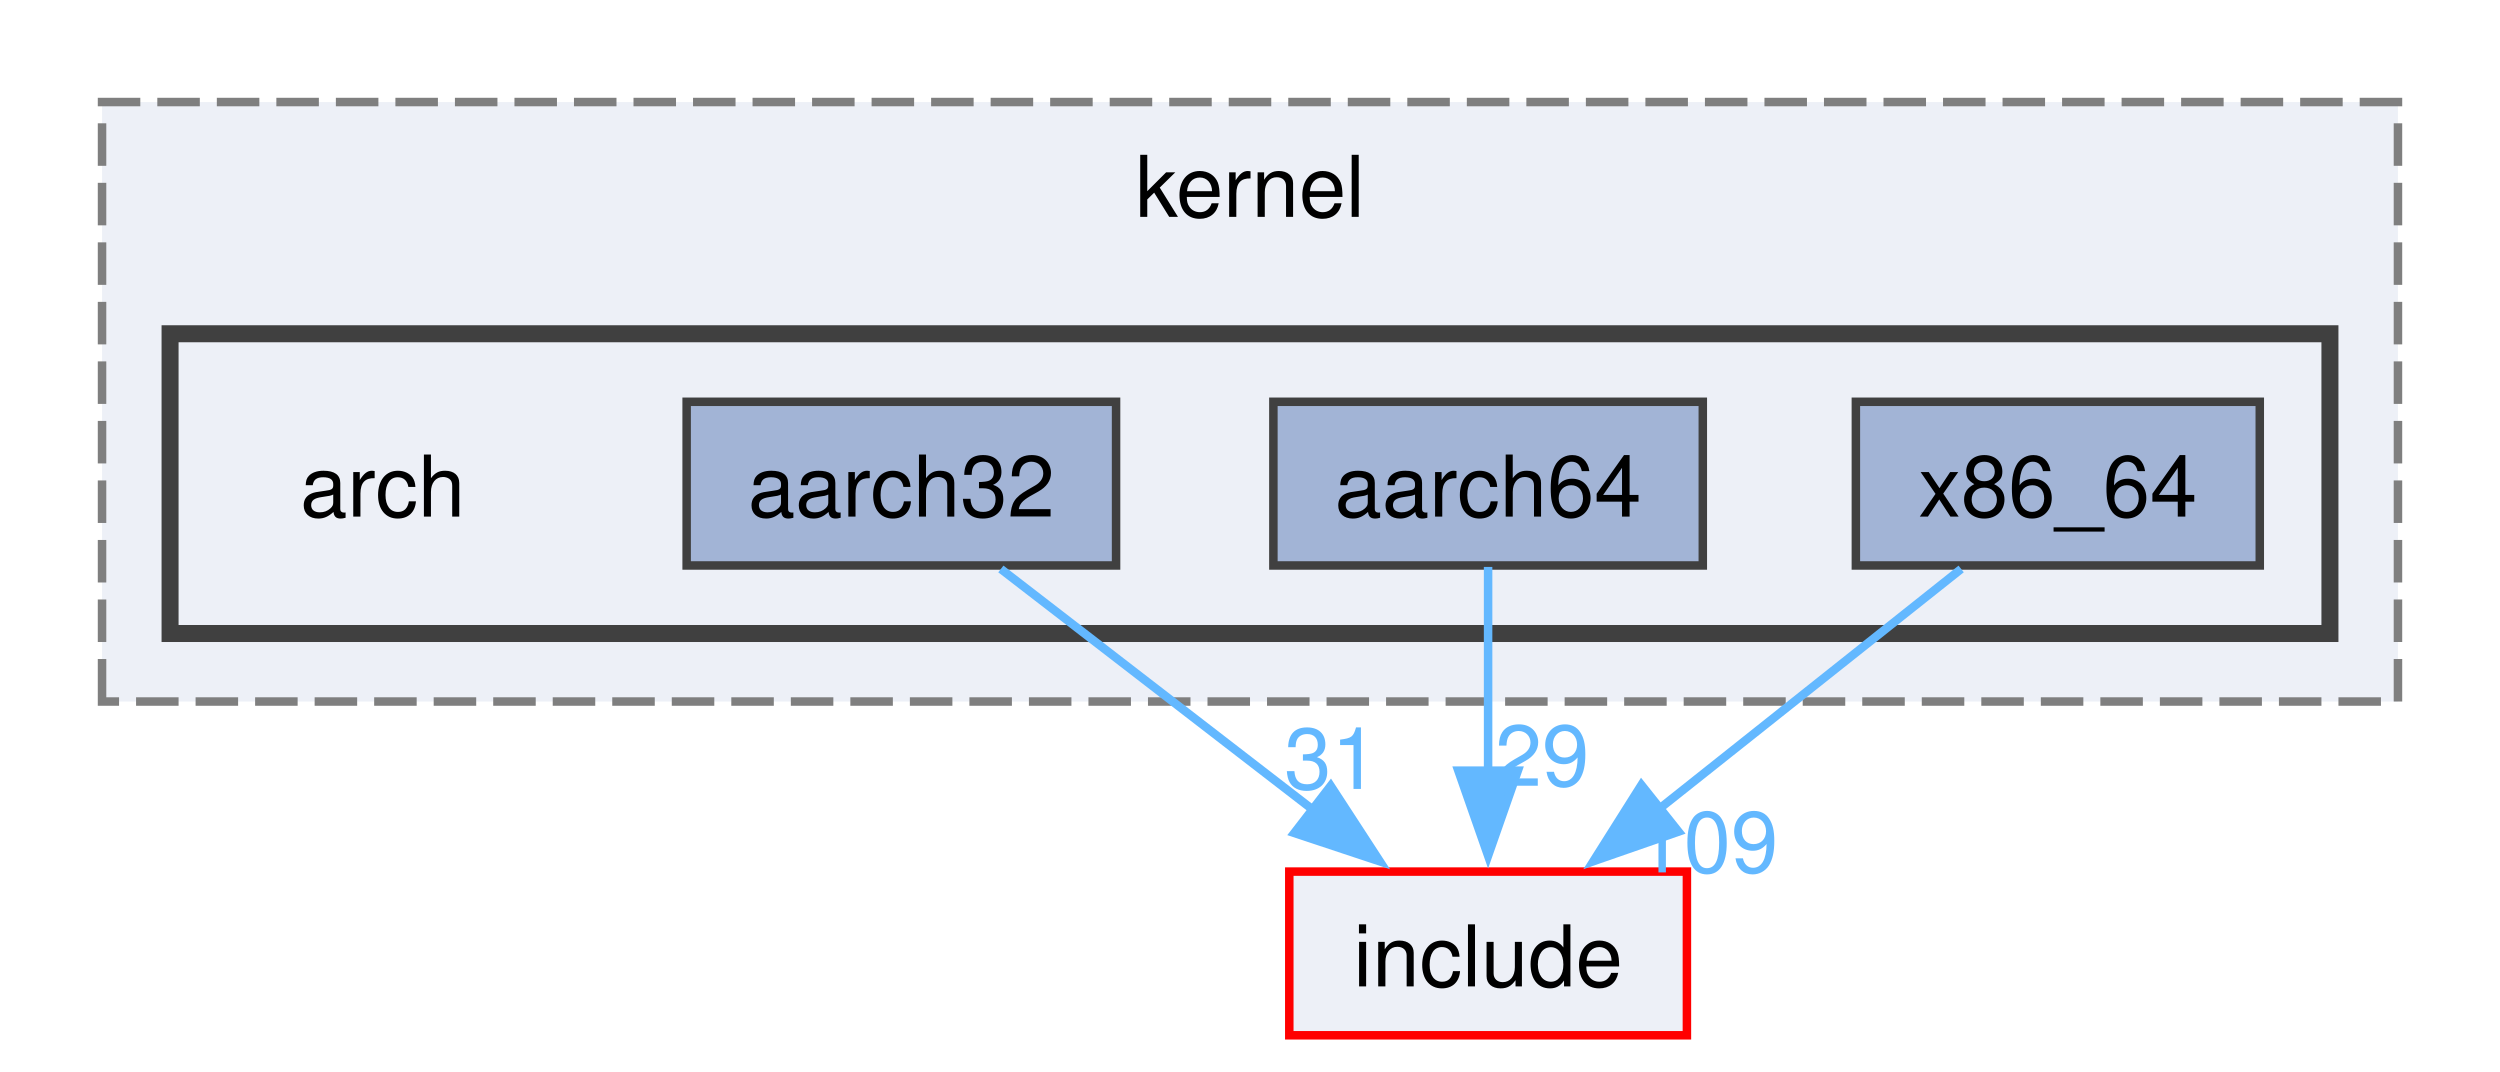
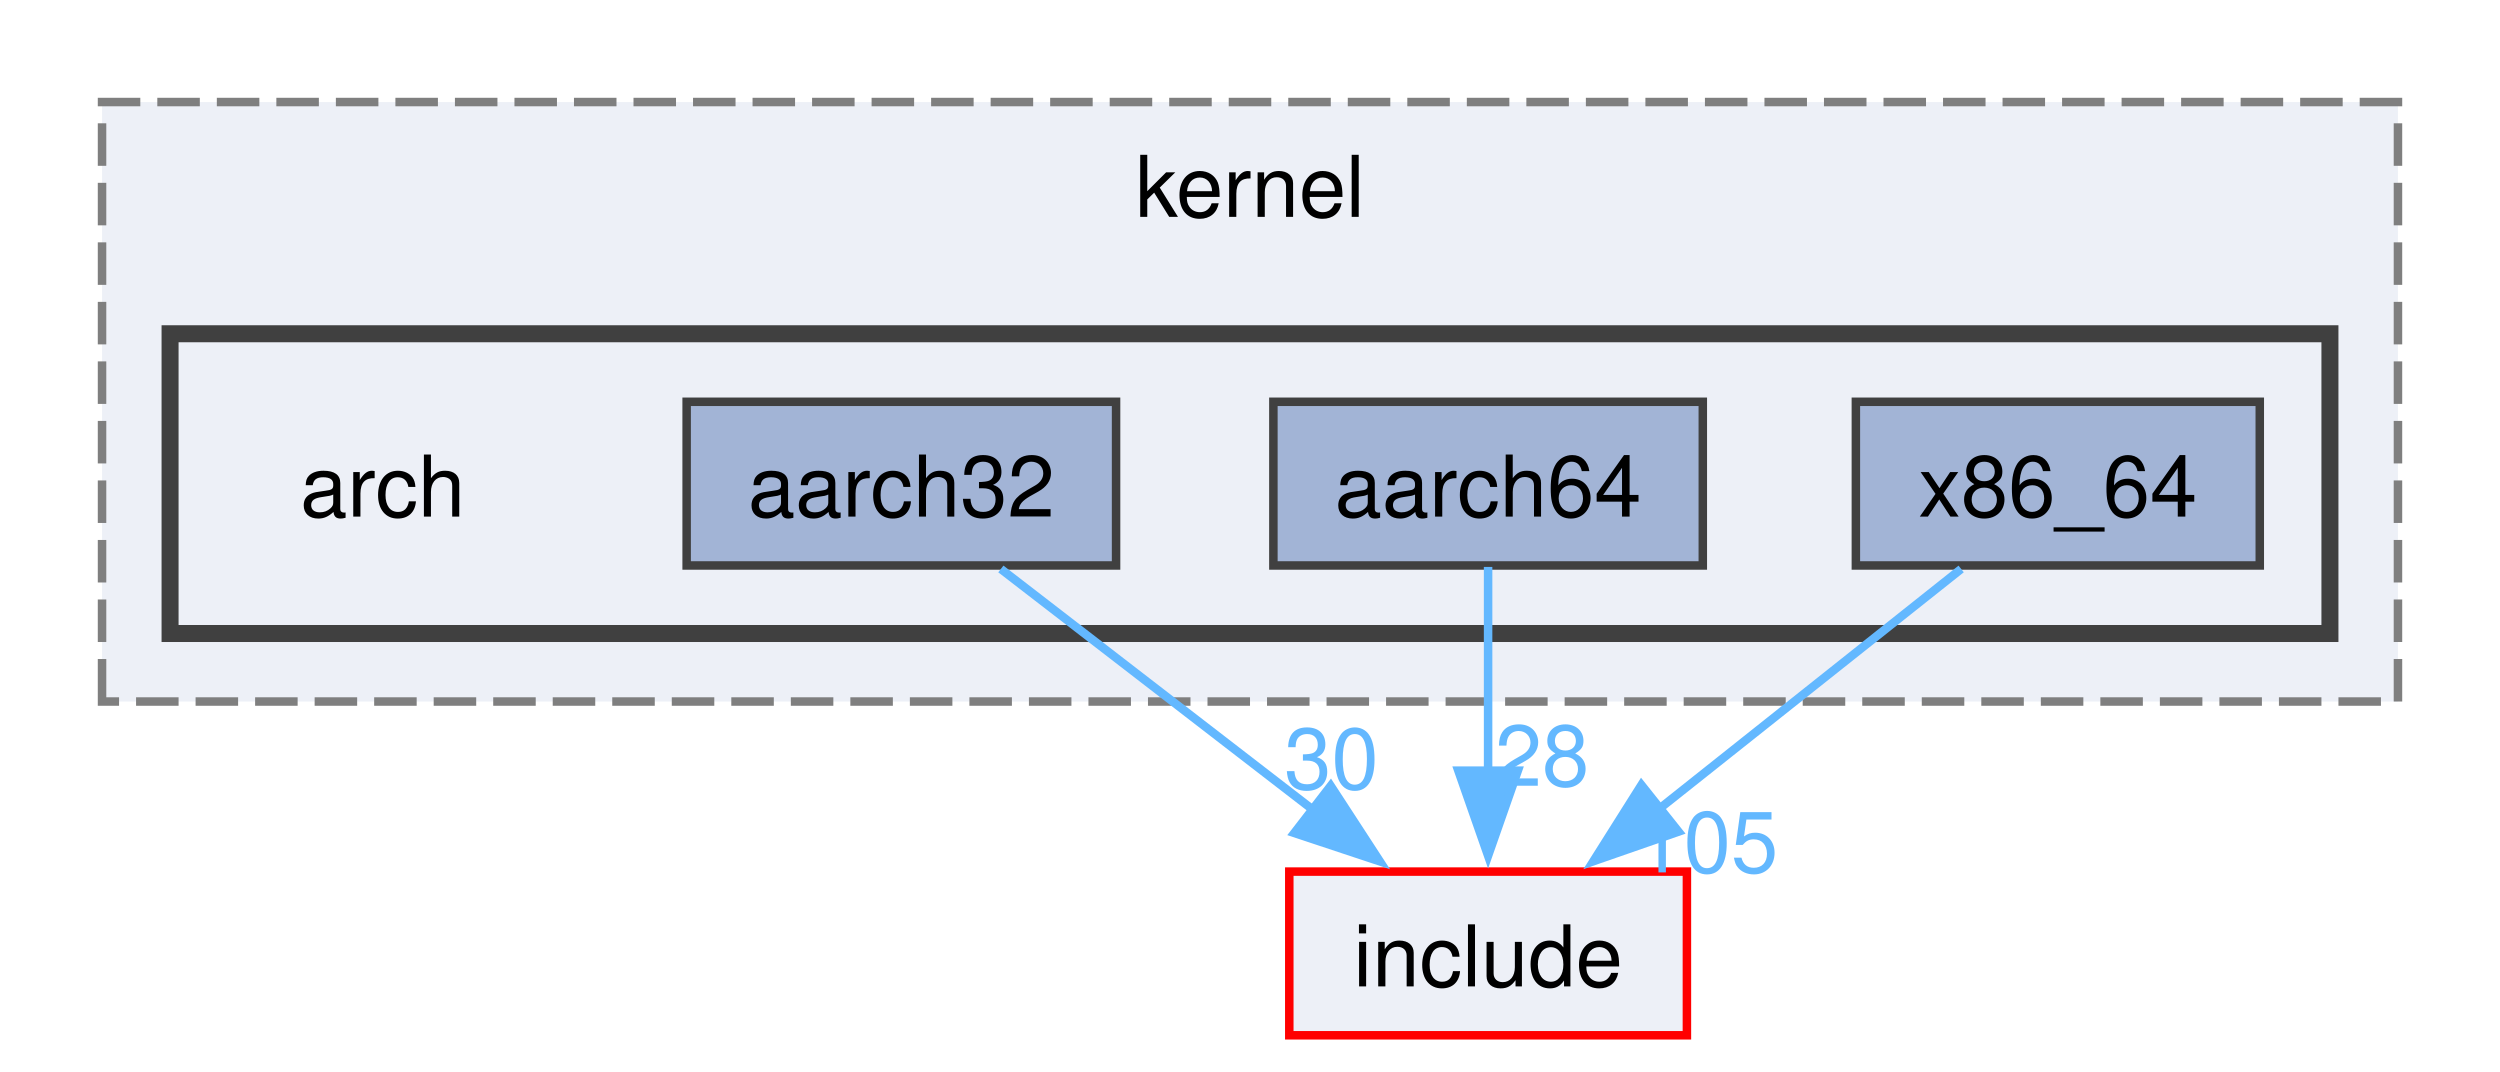
<svg xmlns="http://www.w3.org/2000/svg" xmlns:xlink="http://www.w3.org/1999/xlink" width="294pt" height="126pt" viewBox="0.00 0.00 294.00 126.00">
  <g id="graph0" class="graph" transform="scale(1 1) rotate(0) translate(4 121.75)">
    <g id="clust1" class="cluster">
      <g id="a_clust1">
        <a xlink:href="dir_cbd7f246bdf7dc0a50281a272327e6ed.html" target="_top" xlink:title="kernel">
          <polygon fill="#edf0f7" stroke="#7f7f7f" stroke-dasharray="5,2" points="8,-39.25 8,-109.75 278,-109.75 278,-39.25 8,-39.25" />
          <text xml:space="preserve" text-anchor="middle" x="143" y="-96.25" font-family="Helvetica,sans-Serif" font-size="10.00">kernel</text>
        </a>
      </g>
    </g>
    <g id="clust2" class="cluster">
      <g id="a_clust2">
        <a xlink:href="dir_76e3dd4d2fa719e8d3b096e9aa563982.html" target="_top">
          <polygon fill="#edf0f7" stroke="#404040" stroke-width="2" points="16,-47.25 16,-82.5 270,-82.5 270,-47.25 16,-47.25" />
        </a>
      </g>
    </g>
    <g id="node1" class="node">
      <text xml:space="preserve" text-anchor="middle" x="41" y="-61" font-family="Helvetica,sans-Serif" font-size="10.00">arch</text>
    </g>
    <g id="node2" class="node">
      <g id="a_node2">
        <a xlink:href="dir_164d9d2f5b0c525076e27a6a92d62d00.html" target="_top" xlink:title="aarch32">
          <polygon fill="#a2b4d6" stroke="#404040" points="127.25,-74.5 76.75,-74.5 76.75,-55.25 127.25,-55.25 127.25,-74.5" />
          <text xml:space="preserve" text-anchor="middle" x="102" y="-61" font-family="Helvetica,sans-Serif" font-size="10.00">aarch32</text>
        </a>
      </g>
    </g>
    <g id="node5" class="node">
      <g id="a_node5">
        <a xlink:href="dir_d44c64559bbebec7f509842c48db8b23.html" target="_top" xlink:title="include">
          <polygon fill="#edf0f7" stroke="red" points="194.38,-19.25 147.62,-19.25 147.62,0 194.38,0 194.38,-19.25" />
          <text xml:space="preserve" text-anchor="middle" x="171" y="-5.75" font-family="Helvetica,sans-Serif" font-size="10.00">include</text>
        </a>
      </g>
    </g>
    <g id="edge1" class="edge">
      <g id="a_edge1">
        <a xlink:href="dir_000000_000045.html" target="_top">
          <path fill="none" stroke="#63b8ff" d="M113.7,-54.84C123.78,-47.07 138.54,-35.67 150.56,-26.4" />
          <polygon fill="#63b8ff" stroke="#63b8ff" points="152.49,-29.33 158.27,-20.45 148.21,-23.79 152.49,-29.33" />
        </a>
      </g>
      <g id="a_edge1-headlabel">
-         <a xlink:href="dir_000000_000045.html" target="_top" xlink:title="31">
-           <text xml:space="preserve" text-anchor="middle" x="152.58" y="-28.97" font-family="Helvetica,sans-Serif" font-size="10.00" fill="#63b8ff">31</text>
+         <a xlink:href="dir_000000_000045.html" target="_top" xlink:title="30">
+           <text xml:space="preserve" text-anchor="middle" x="152.58" y="-28.97" font-family="Helvetica,sans-Serif" font-size="10.00" fill="#63b8ff">30</text>
        </a>
      </g>
    </g>
    <g id="node3" class="node">
      <g id="a_node3">
        <a xlink:href="dir_0acad8e611f5f3679e26f7f6ddf45d1c.html" target="_top" xlink:title="aarch64">
          <polygon fill="#a2b4d6" stroke="#404040" points="196.25,-74.5 145.75,-74.5 145.75,-55.25 196.25,-55.25 196.25,-74.5" />
          <text xml:space="preserve" text-anchor="middle" x="171" y="-61" font-family="Helvetica,sans-Serif" font-size="10.00">aarch64</text>
        </a>
      </g>
    </g>
    <g id="edge2" class="edge">
      <g id="a_edge2">
        <a xlink:href="dir_000001_000045.html" target="_top">
          <path fill="none" stroke="#63b8ff" d="M171,-55.08C171,-48.57 171,-39.42 171,-31.12" />
          <polygon fill="#63b8ff" stroke="#63b8ff" points="174.5,-31.12 171,-21.12 167.5,-31.12 174.5,-31.12" />
        </a>
      </g>
      <g id="a_edge2-headlabel">
-         <a xlink:href="dir_000001_000045.html" target="_top" xlink:title="29">
-           <text xml:space="preserve" text-anchor="middle" x="177.34" y="-29.33" font-family="Helvetica,sans-Serif" font-size="10.00" fill="#63b8ff">29</text>
+         <a xlink:href="dir_000001_000045.html" target="_top" xlink:title="28">
+           <text xml:space="preserve" text-anchor="middle" x="177.34" y="-29.33" font-family="Helvetica,sans-Serif" font-size="10.00" fill="#63b8ff">28</text>
        </a>
      </g>
    </g>
    <g id="node4" class="node">
      <g id="a_node4">
        <a xlink:href="dir_7c4c796ec9937bed8074dafcec3d25e4.html" target="_top" xlink:title="x86_64">
          <polygon fill="#a2b4d6" stroke="#404040" points="261.75,-74.5 214.25,-74.5 214.25,-55.25 261.75,-55.25 261.75,-74.5" />
          <text xml:space="preserve" text-anchor="middle" x="238" y="-61" font-family="Helvetica,sans-Serif" font-size="10.00">x86_64</text>
        </a>
      </g>
    </g>
    <g id="edge3" class="edge">
      <g id="a_edge3">
        <a xlink:href="dir_000086_000045.html" target="_top">
          <path fill="none" stroke="#63b8ff" d="M226.63,-54.84C216.95,-47.15 202.8,-35.9 191.19,-26.68" />
          <polygon fill="#63b8ff" stroke="#63b8ff" points="193.39,-23.95 183.38,-20.47 189.03,-29.43 193.39,-23.95" />
        </a>
      </g>
      <g id="a_edge3-headlabel">
-         <a xlink:href="dir_000086_000045.html" target="_top" xlink:title="109">
-           <text xml:space="preserve" text-anchor="middle" x="196.78" y="-19.15" font-family="Helvetica,sans-Serif" font-size="10.00" fill="#63b8ff">109</text>
+         <a xlink:href="dir_000086_000045.html" target="_top" xlink:title="105">
+           <text xml:space="preserve" text-anchor="middle" x="196.78" y="-19.15" font-family="Helvetica,sans-Serif" font-size="10.00" fill="#63b8ff">105</text>
        </a>
      </g>
    </g>
  </g>
</svg>
